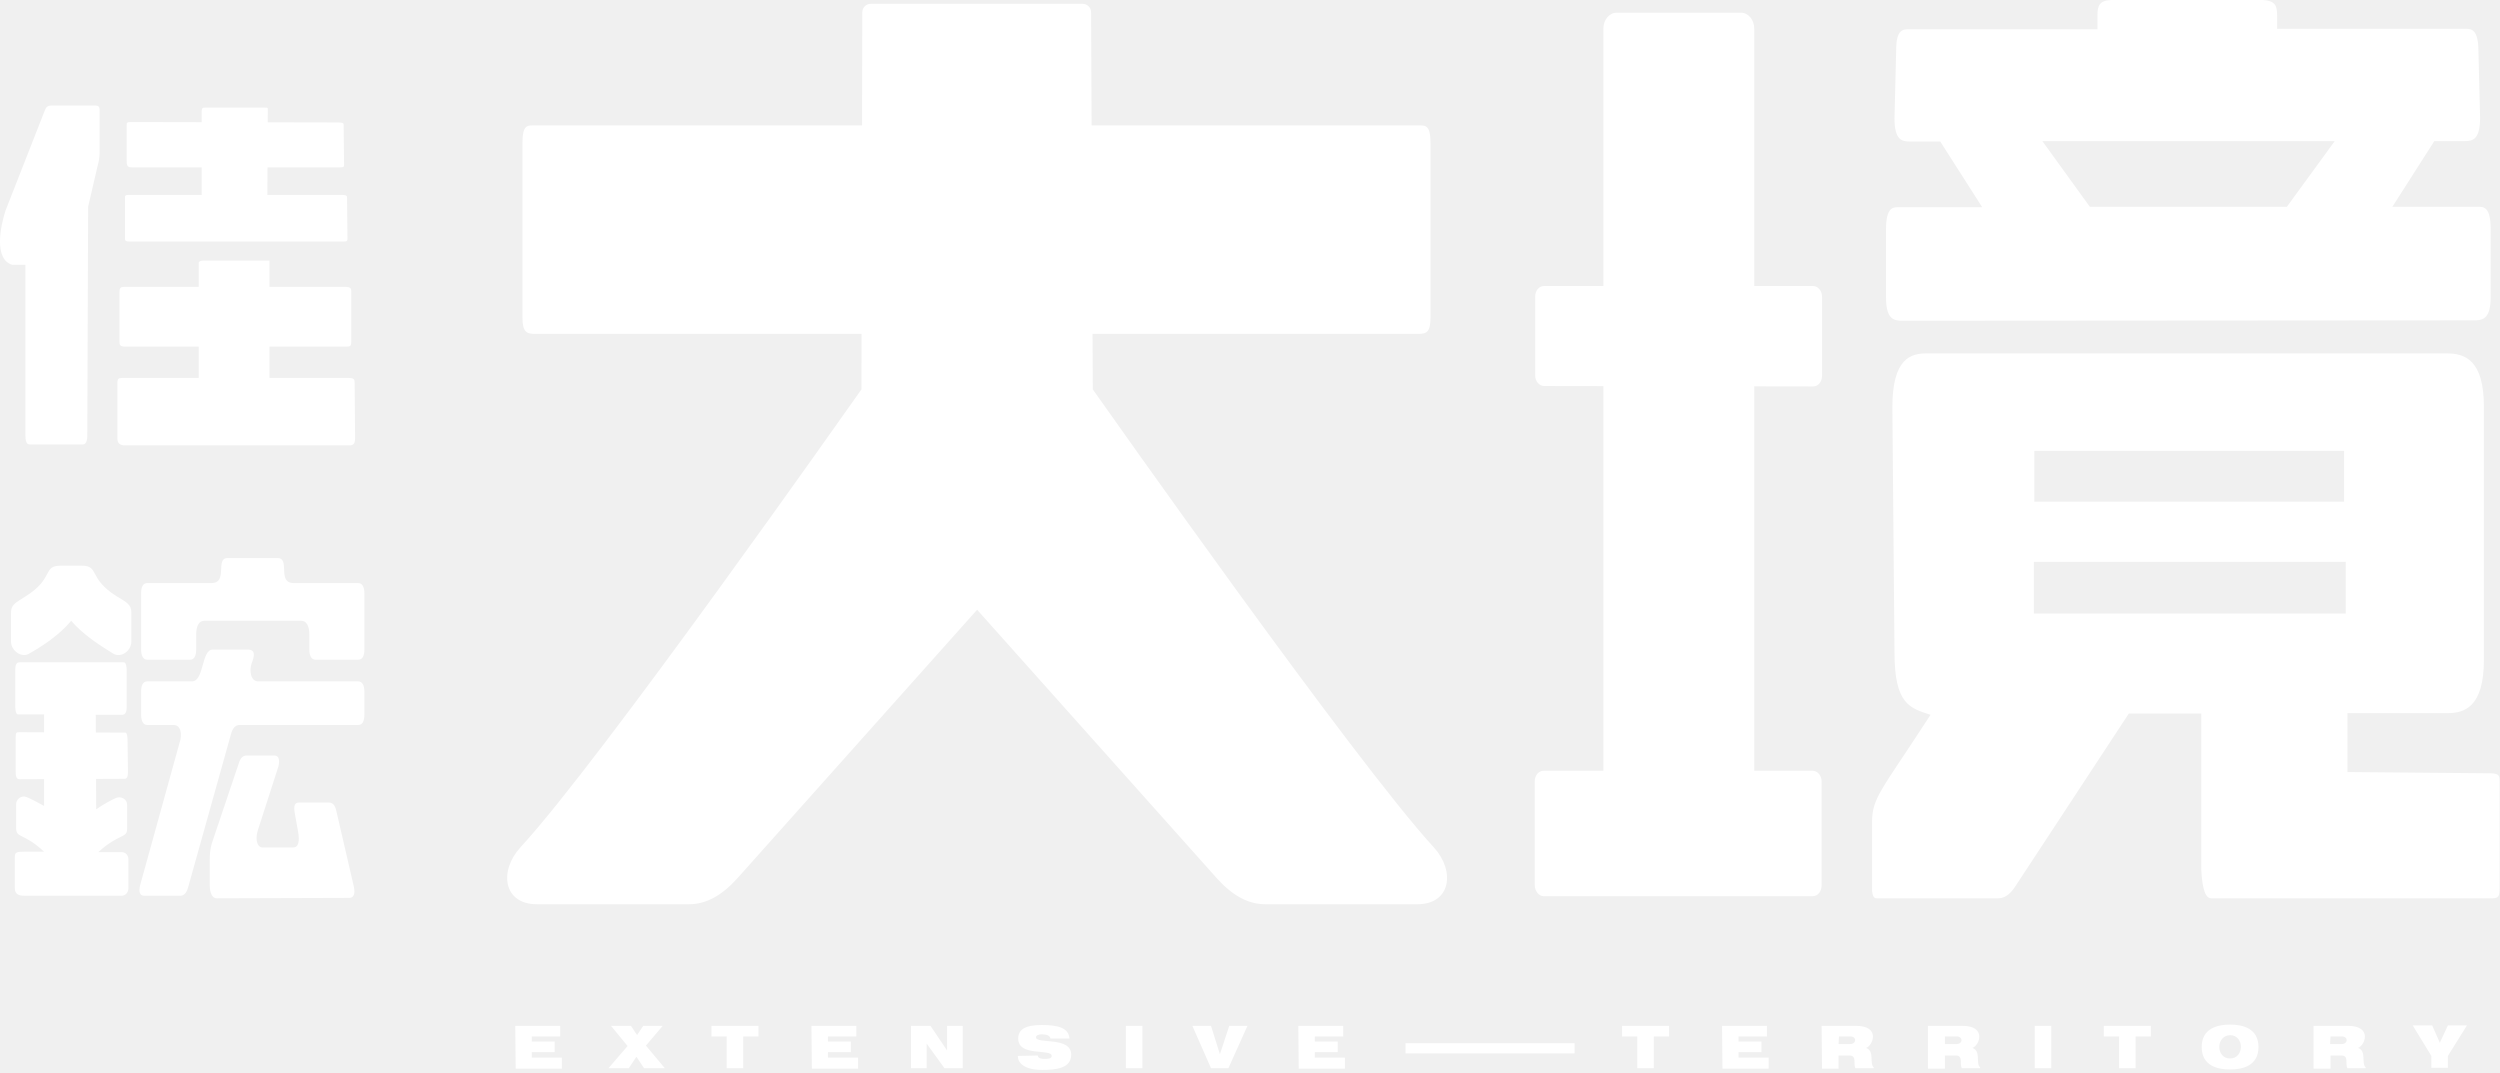
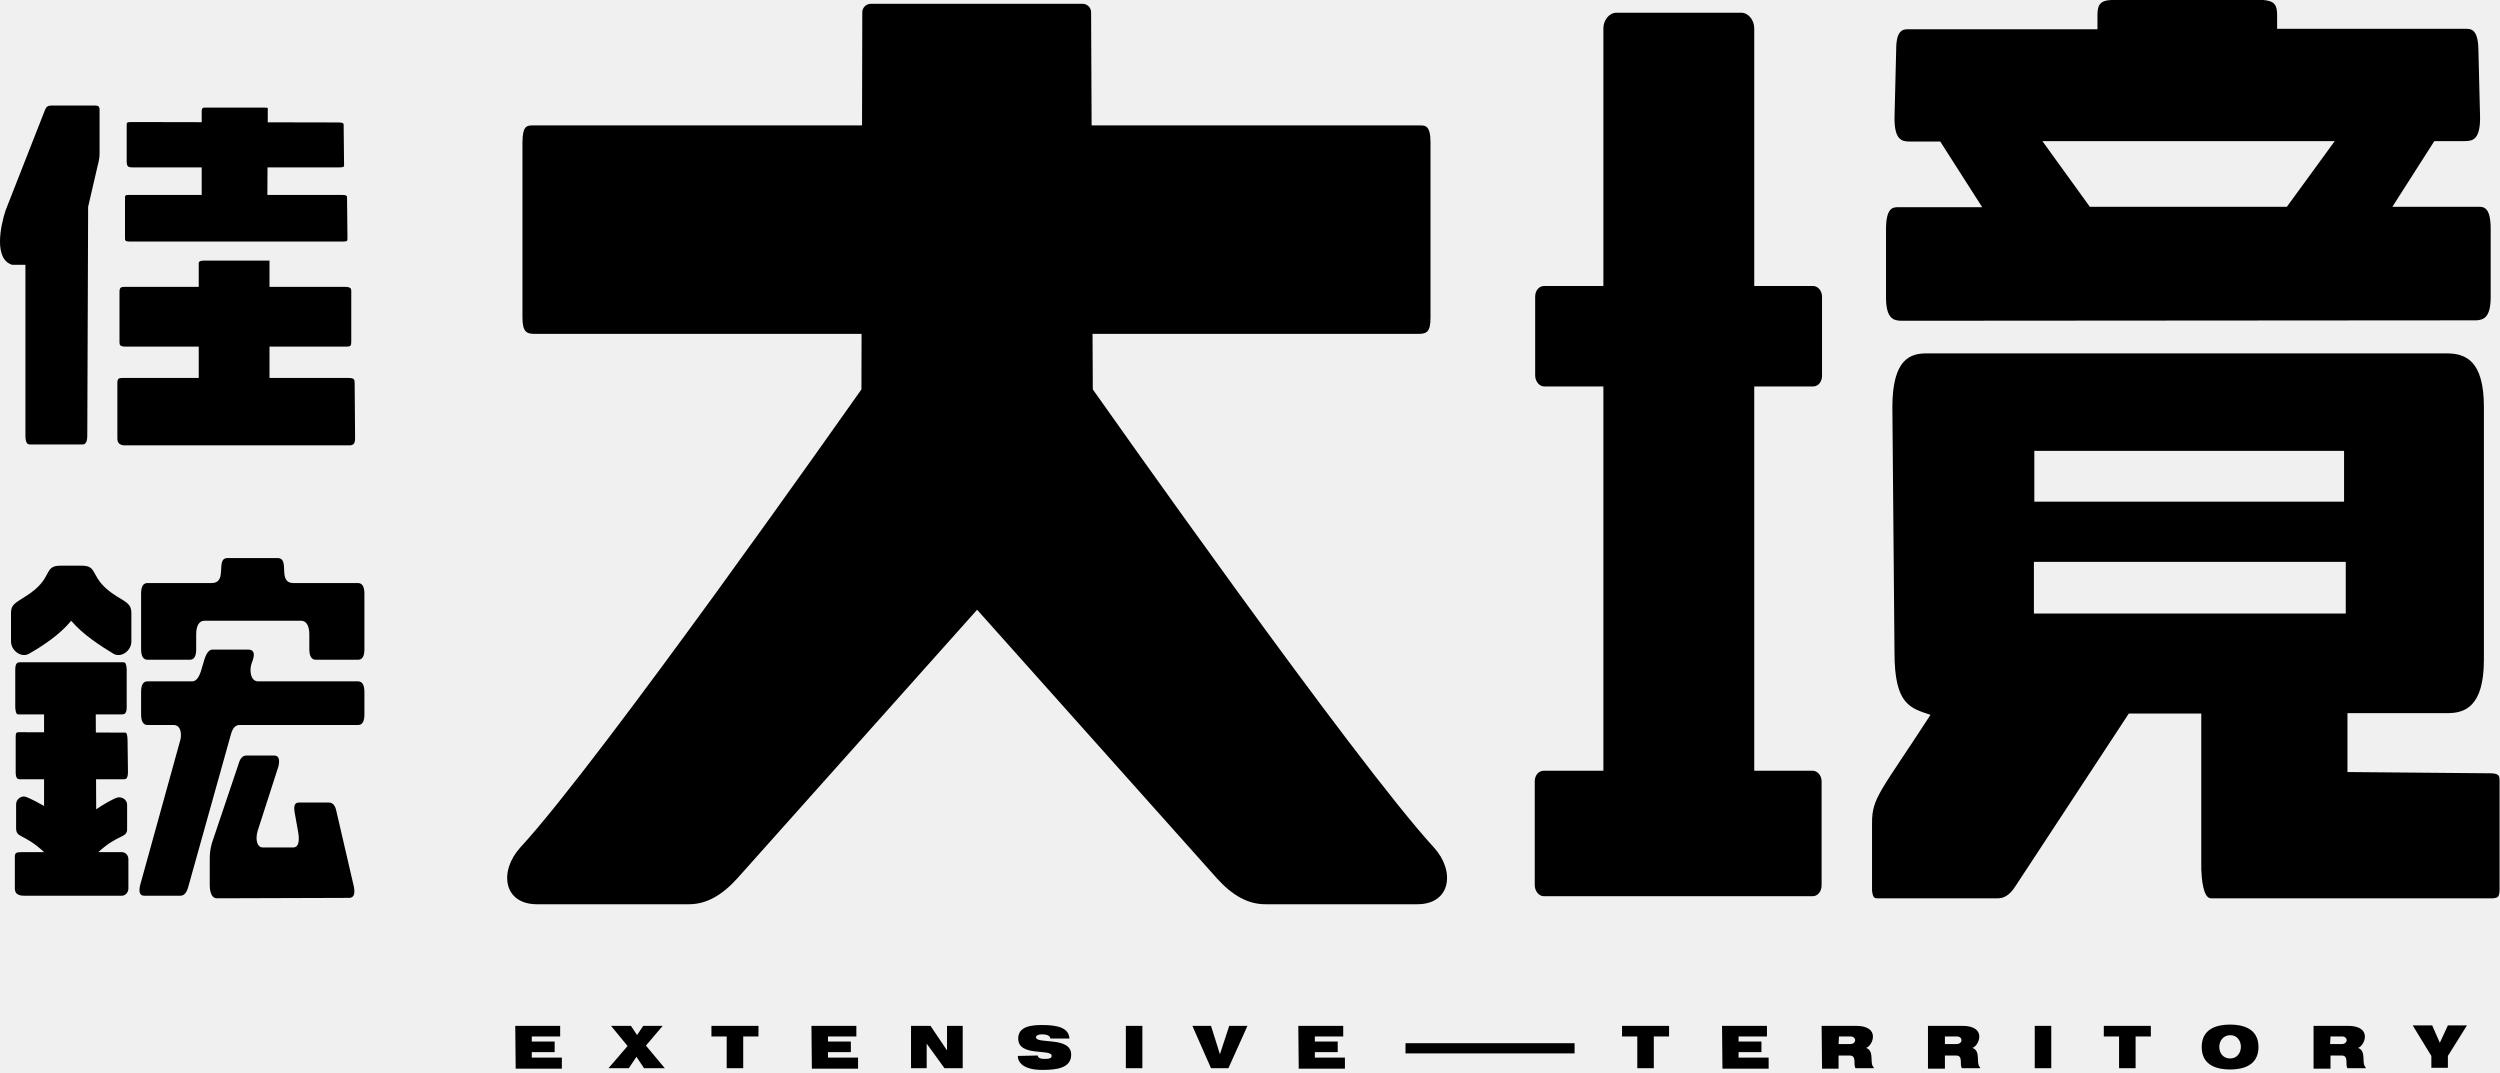
- <svg xmlns="http://www.w3.org/2000/svg" width="590" height="253" viewBox="0 0 590 253" fill="#FFF">
-   <path d="M454.7,83.4c-3.7,0-8.1,1.1-8.1,12.7l0.5,57.9c0,12.3,3.7,13.1,8.5,14.7c-11.8,18.2-13.8,19.5-13.8,25.5v16  c0.2,1.8,0.7,1.8,1.3,1.8h28.4c1,0,2.6-0.3,4.3-3.1l26.6-40.5h17.1v36.8c0.1,2,0.4,6.8,2.3,6.8h66.5c1.2-0.1,1.6-0.3,1.6-2.2v-25.4  c0-1.3-0.1-1.8-1.9-1.9l-34-0.3v-13.9h23.6c4,0,8.6-1.4,8.6-12.6V96c0-11.1-4.5-12.6-8.8-12.6 M480.1,118.4v-12h73.1v12   M553.6,132.6v12.2h-73.6v-12.2 M414,6.7c0-2-1.4-3.7-3.1-3.7h-29.4c-1.7,0-3.1,1.7-3.1,3.7v175.2h-14.1c-1.2,0-2.1,1.1-2.1,2.5  v24.5c0,1.4,1,2.6,2.1,2.6h63.5c1.2,0,2.1-1.1,2.1-2.6v-24.5c0-1.4-1-2.5-2.1-2.5H414 M427.9,91.2c1.2,0,2.1-1.1,2.1-2.5V70  c0-1.4-1-2.5-2.1-2.5l-63.5,0c-1.2,0-2.1,1.1-2.1,2.5v18.6c0,1.4,1,2.5,2.1,2.5 M584.4,75.6c1.7-0.1,3.4-0.6,3.4-5.5V54  c0-5.2-1.7-5.2-2.9-5.2h-20.3l9.9-15.5h7.2c1.9,0,3.6-0.4,3.6-5.5l-0.4-16.2c-0.1-4.8-1.8-4.8-3-4.8h-44.5V3.6  c0-2.3-0.5-3.4-3.3-3.6h-35.8c-2.8,0.1-3.3,1.3-3.3,3.6v3.3h-44.5c-1.3,0-3,0-3,4.8l-0.4,16.2c0,5.1,1.7,5.5,3.6,5.5h7.2l9.9,15.5  H448c-1.2,0-2.9,0-2.9,5.2v16.1c0,4.9,1.7,5.4,3.4,5.5 M551,33.3l-11.3,15.5h-46.5L482,33.3 M257.5,2.9c0-1.1-0.9-2-2-2h-50  c-1.1,0-2,0.9-2,2l-0.2,89c-2.5,3.5-61.5,87.5-80.5,108.1c-5.1,5.6-4,13.4,3.9,13.4h35.9c4,0,7.7-2,11.4-6.1l56.6-63.4l56.6,63.4  c3.7,4.1,7.4,6.1,11.4,6.1h35.9c7.9,0,9-7.8,3.9-13.4c-18.9-20.6-78-104.6-80.5-108.1 M334.6,78.8c2.1,0,3-0.4,3-3.9V33.7  c0-4.1-1.2-4.1-2.5-4.1H125.8c-1.4,0-2.5,0-2.5,4.1v41.2c0,3.5,1,3.9,3,3.9 M121.6,242.1h10.6v2.5h-6.7v1.2h5.4v2.5h-5.4v1.3h7.1  v2.6h-10.9 M150.4,244.2l1.4-2.1h4.6l-6.2,7.3l-1.8,2.7h-4.8 M156.9,252.1H152l-1.8-2.7l-6-7.3h4.7l1.4,2.1 M179,242.1v2.5h-3.6v7.5  h-3.9v-7.5h-3.6v-2.5 M191.5,242.1h10.6v2.5h-6.7v1.2h5.4v2.5h-5.4v1.3h7.1v2.6h-10.9 M215,242.1h4.6l3.9,5.8v-5.8h3.7v10h-4.3  l-4.2-5.8v5.8H215 M244.9,249.1c0.1,0.8,1.2,0.8,1.7,0.8c0.5,0,1.6,0,1.6-0.7c0-1.8-7.9,0.3-7.9-4.1c0-2.1,1.6-3.2,5.5-3.2  c4,0,6.4,0.7,6.6,3.2h-4.5c-0.1-0.7-0.9-1-2-1c-0.7,0-1.4,0.2-1.4,0.7c0,1.7,8.3-0.3,8.3,4.1c0,3.2-3.5,3.6-6.8,3.6  c-4.5,0-5.8-1.8-5.8-3.3 M269.6,252.1h-3.9v-10h3.9 M289.9,252.1h-4.1l-4.4-10h4.4l2.1,6.7l2.2-6.7h4.3 M306.4,242.1H317v2.5h-6.7  v1.2h5.4v2.5h-5.4v1.3h7.1v2.6h-10.9 M393.9,242.1v2.5h-3.6v7.5h-3.9v-7.5h-3.6v-2.5 M507.6,242.1v2.5H504v7.5h-3.9v-7.5h-3.6v-2.5   M406.4,242.1H417v2.5h-6.7v1.2h5.4v2.5h-5.4v1.3h7.1v2.6h-10.9 M429.9,242.1h8.1c5.9,0,4,4.7,2.4,5.2c2.1,0.8,0.7,3.6,1.8,4.6v0.2  h-4.3c-0.6-0.9,0.4-3-1.4-3h-2.6v3.1h-3.9 M433.9,246.4L433.9,246.4l2.7,0c1.6,0,1.6-1.8,0.1-1.8h-2.7 M455,242.1h8.1  c5.9,0,4,4.7,2.4,5.2c2.1,0.8,0.7,3.6,1.8,4.6v0.2H463c-0.6-0.9,0.4-3-1.4-3H459v3.1H455 M459,246.4L459,246.4l2.7,0  c1.6,0,1.6-1.8,0.1-1.8H459 M546,242.1h8.1c5.9,0,4,4.7,2.4,5.2c2.1,0.8,0.7,3.6,1.8,4.6v0.2h-4.3c-0.6-0.9,0.4-3-1.4-3h-2.6v3.1  H546 M549.9,246.4L549.9,246.4l2.7,0c1.6,0,1.6-1.8,0.1-1.8h-2.7 M480.2,242.1h3.9v10h-3.9 M519.6,247.1c0-4.4,3.7-5.3,6.7-5.3  c3,0,6.7,0.9,6.7,5.3c0,4.4-3.7,5.3-6.7,5.3C523.3,252.4,519.6,251.5,519.6,247.1z M526.3,249.8c3.4,0,3.4-5.5,0-5.5  C522.9,244.4,522.9,249.8,526.3,249.8z M577.7,249.2v2.8h-3.9v-2.8l-4.4-7.2h4.6l1.8,4.1l1.9-4.1h4.5 M371.6,248.6v-2.4h-39.9v2.4   M63.2,25.8c0-0.4,0-0.4-0.7-0.4H48.3c-0.5,0-0.6,0.1-0.7,0.7V46H30.4c-0.9,0-0.9,0.2-0.9,0.7v9.5c0,0.5,0,0.8,1.1,0.8l-0.1,0h50.6  c0.9,0,0.9-0.2,0.9-0.8l-0.1-9.5c0-0.4,0-0.7-1.2-0.7H63.1 M80.2,39.5c1,0,1-0.2,1-0.6l-0.1-9.4c0-0.3,0-0.6-1.2-0.6l-49-0.1  c-1,0-1,0.2-1,0.7v8.6c0,1.2,0.4,1.4,1.2,1.4 M63.6,61.5H48.2c-1.2,0-1.3,0.4-1.3,0.5v27.2H28.8c-0.8,0-1.1,0.2-1.1,1.2v13  c0,1.1,0.4,1.5,1.4,1.7h53.6c0.7-0.1,1.1-0.4,1.1-1.7l-0.1-13c0-0.8-0.1-1.2-1.4-1.2H63.6 M81.8,81.8c0.9,0,1.1-0.2,1.1-1.1V68.8  c0-0.6,0-1.1-1.5-1.1h-52c-0.9,0-1.2,0.2-1.2,1.2v11.8c0,0.7,0.1,1.1,1.4,1.1 M20.8,48.8l2.2-9.5c0.3-1.1,0.5-2.1,0.5-3.1V25.7  c-0.1-0.5-0.2-0.8-1.1-0.8H12.2c-0.9,0-1.3,0.3-1.6,1.1L1.3,49.7c-1.2,3.7-2.8,11.5,1.6,12.8H6v40.3c0,2.1,0.7,2.1,1.2,2.1h12.1  c0.5,0,1.3,0,1.3-2.1 M14.3,133.5c-4.3,0-1.5,3-8.2,7.2c-2.5,1.6-3.5,2-3.5,3.9v6.8c0,2.2,2.5,3.9,4.2,2.9c3.2-1.8,7.3-4.5,10-7.8  c2.8,3.3,6.9,5.9,10,7.8c1.8,1,4.2-0.7,4.2-2.9v-6.8c0-1.9-1-2.4-3.5-3.9c-6.7-4.2-4-7.2-8.2-7.2 M54.5,173.3c0.4-1.5,1.1-2.2,2-2.2  h28c1,0,1.5-0.8,1.5-2.5v-5.3c0-1.6-0.5-2.5-1.5-2.5H60.9c-1.8,0-2.1-2.7-1.5-4.3c0.7-1.7,0.9-3.2-0.9-3.2h-8.3  c-2.7,0-2,7.5-4.9,7.5H34.8c-1,0-1.5,0.8-1.5,2.5v5.3c0,1.6,0.5,2.5,1.5,2.5H41c1.8,0,2,2.5,1.4,4.1l-9.3,33.6  c-0.4,1.6-0.2,2.6,1,2.6h8.4c0.9,0,1.5-0.6,1.9-2 M82.4,211.9c1,0,1.5-0.8,1.1-2.7l-4.1-17.7c-0.3-1.5-0.9-2.1-1.8-2.1h-7  c-1,0-1.4,0.6-1,2.7l0.7,3.9c0.2,1,0.7,4-1.1,4H62c-1.3,0-1.8-1.8-1.2-3.9l4.9-15.2c0.3-1.3,0.3-2.6-1-2.6h-6.5  c-0.9,0-1.5,0.6-1.9,2L50,199c-0.4,1.4-0.5,2.5-0.5,3.9v6c0,0.7,0.1,3.1,1.7,3.1 M71.1,146.5c1.2,0,1.9,1.2,1.9,3.2v3.5  c0,1.6,0.5,2.5,1.5,2.5h10c1,0,1.5-0.8,1.5-2.5v-13.1c0-1.6-0.5-2.5-1.5-2.5H69.3c-4,0-0.7-5.9-3.8-5.9H53.7c-3,0,0.2,5.9-3.8,5.9  H34.8c-1,0-1.5,0.8-1.5,2.5v13.1c0,1.6,0.5,2.5,1.5,2.5h10c1,0,1.5-0.8,1.5-2.5v-3.5c0-2,0.7-3.2,1.9-3.2 M22.6,168.7h6.1  c0.6,0,1.2-0.2,1.2-1.8V158c-0.1-1.7-0.5-1.7-0.8-1.7H4.7c-0.6,0-1.1,0.2-1.1,1.8v8.8c0.1,1.7,0.5,1.7,0.7,1.7h6.1l0,21.6  c-0.7-0.4-3.6-2-4.5-2.2c-0.9-0.2-2.1,0.6-2.1,1.8v5.6c0,2.5,1.8,1.1,6.6,5.6H5.7c-1.6,0-2.2,0.1-2.2,1.1v7.5c0,1.8,1.5,1.8,2.6,1.8  h22.6c0.9,0,1.6-0.8,1.6-1.7v-6.9c0-1-0.7-1.7-1.6-1.7h-5.5c4.7-4.3,6.8-3.3,6.8-5.4v-5.8c0-1.1-1.1-1.9-2.2-1.7  c-0.8,0.1-4,2-5.1,2.8 M29.3,183.8c0.4,0,0.9,0,0.9-1.7l-0.1-7.4c0-0.7-0.1-1.8-0.5-1.8l-25.1-0.1c-0.6,0-0.8,0.1-0.8,1.1v8.3  c0,1.7,0.6,1.7,1,1.7" />
+ <svg xmlns="http://www.w3.org/2000/svg" version="1.1" id="圖層_1" x="0px" y="0px" viewBox="0 0 590 253" style="enable-background:new 0 0 590 253;" xml:space="preserve">
+   <path d="M454.7,83.4c-3.7,0-8.1,1.1-8.1,12.7l0.5,57.9c0,12.3,3.7,13.1,8.5,14.7c-11.8,18.2-13.8,19.5-13.8,25.5v16  c0.2,1.8,0.7,1.8,1.3,1.8h28.4c1,0,2.6-0.3,4.3-3.1l26.6-40.5h17.1v36.8c0.1,2,0.4,6.8,2.3,6.8h66.5c1.2-0.1,1.6-0.3,1.6-2.2v-25.4  c0-1.3-0.1-1.8-1.9-1.9l-34-0.3v-13.9h23.6c4,0,8.6-1.4,8.6-12.6V96c0-11.1-4.5-12.6-8.8-12.6 M480.1,118.4v-12h73.1v12   M553.6,132.6v12.2H480v-12.2 M414,6.7c0-2-1.4-3.7-3.1-3.7h-29.4c-1.7,0-3.1,1.7-3.1,3.7v175.2h-14.1c-1.2,0-2.1,1.1-2.1,2.5v24.5  c0,1.4,1,2.6,2.1,2.6h63.5c1.2,0,2.1-1.1,2.1-2.6v-24.5c0-1.4-1-2.5-2.1-2.5H414 M427.9,91.2c1.2,0,2.1-1.1,2.1-2.5V70  c0-1.4-1-2.5-2.1-2.5h-63.5c-1.2,0-2.1,1.1-2.1,2.5v18.6c0,1.4,1,2.6,2.1,2.6 M584.4,75.6c1.7-0.1,3.4-0.6,3.4-5.5V54  c0-5.2-1.7-5.2-2.9-5.2h-20.3l9.9-15.5h7.2c1.9,0,3.6-0.4,3.6-5.5l-0.4-16.2c-0.1-4.8-1.8-4.8-3-4.8h-44.5V3.6  c0-2.3-0.5-3.4-3.3-3.6h-35.8c-2.8,0.1-3.3,1.3-3.3,3.6v3.3h-44.5c-1.3,0-3,0-3,4.8l-0.4,16.2c0,5.1,1.7,5.5,3.6,5.5h7.2l9.9,15.5  H448c-1.2,0-2.9,0-2.9,5.2v16.1c0,4.9,1.7,5.4,3.4,5.5 M551,33.3l-11.3,15.5h-46.5L482,33.3 M257.5,2.9c0-1.1-0.9-2-2-2h-50  c-1.1,0-2,0.9-2,2l-0.2,89c-2.5,3.5-61.5,87.5-80.5,108.1c-5.1,5.6-4,13.4,3.9,13.4h35.9c4,0,7.7-2,11.4-6.1l56.6-63.4l56.6,63.4  c3.7,4.1,7.4,6.1,11.4,6.1h35.9c7.9,0,9-7.8,3.9-13.4c-18.9-20.6-78-104.6-80.5-108.1 M334.6,78.8c2.1,0,3-0.4,3-3.9V33.7  c0-4.1-1.2-4.1-2.5-4.1H125.8c-1.4,0-2.5,0-2.5,4.1v41.2c0,3.5,1,3.9,3,3.9 M121.6,242.1h10.6v2.5h-6.7v1.2h5.4v2.5h-5.4v1.3h7.1  v2.6h-10.9 M150.4,244.2l1.4-2.1h4.6l-6.2,7.3l-1.8,2.7h-4.8 M156.9,252.1H152l-1.8-2.7l-6-7.3h4.7l1.4,2.1 M179,242.1v2.5h-3.6v7.5  h-3.9v-7.5h-3.6v-2.5 M191.5,242.1h10.6v2.5h-6.7v1.2h5.4v2.5h-5.4v1.3h7.1v2.6h-10.9 M215,242.1h4.6l3.9,5.8v-5.8h3.7v10h-4.3  l-4.2-5.8v5.8H215 M244.9,249.1c0.1,0.8,1.2,0.8,1.7,0.8s1.6,0,1.6-0.7c0-1.8-7.9,0.3-7.9-4.1c0-2.1,1.6-3.2,5.5-3.2  c4,0,6.4,0.7,6.6,3.2h-4.5c-0.1-0.7-0.9-1-2-1c-0.7,0-1.4,0.2-1.4,0.7c0,1.7,8.3-0.3,8.3,4.1c0,3.2-3.5,3.6-6.8,3.6  c-4.5,0-5.8-1.8-5.8-3.3 M269.6,252.1h-3.9v-10h3.9 M289.9,252.1h-4.1l-4.4-10h4.4l2.1,6.7l2.2-6.7h4.3 M306.4,242.1H317v2.5h-6.7  v1.2h5.4v2.5h-5.4v1.3h7.1v2.6h-10.9 M393.9,242.1v2.5h-3.6v7.5h-3.9v-7.5h-3.6v-2.5 M507.6,242.1v2.5H504v7.5h-3.9v-7.5h-3.6v-2.5   M406.4,242.1H417v2.5h-6.7v1.2h5.4v2.5h-5.4v1.3h7.1v2.6h-10.9 M429.9,242.1h8.1c5.9,0,4,4.7,2.4,5.2c2.1,0.8,0.7,3.6,1.8,4.6v0.2  h-4.3c-0.6-0.9,0.4-3-1.4-3h-2.6v3.1H430 M433.9,246.4L433.9,246.4h2.7c1.6,0,1.6-1.8,0.1-1.8H434 M455,242.1h8.1  c5.9,0,4,4.7,2.4,5.2c2.1,0.8,0.7,3.6,1.8,4.6v0.2H463c-0.6-0.9,0.4-3-1.4-3H459v3.1h-4 M459,246.4L459,246.4h2.7  c1.6,0,1.6-1.8,0.1-1.8H459 M546,242.1h8.1c5.9,0,4,4.7,2.4,5.2c2.1,0.8,0.7,3.6,1.8,4.6v0.2H554c-0.6-0.9,0.4-3-1.4-3H550v3.1h-4   M549.9,246.4L549.9,246.4h2.7c1.6,0,1.6-1.8,0.1-1.8H550 M480.2,242.1h3.9v10h-3.9 M519.6,247.1c0-4.4,3.7-5.3,6.7-5.3  s6.7,0.9,6.7,5.3c0,4.4-3.7,5.3-6.7,5.3C523.3,252.4,519.6,251.5,519.6,247.1z M526.3,249.8c3.4,0,3.4-5.5,0-5.5  C522.9,244.4,522.9,249.8,526.3,249.8z M577.7,249.2v2.8h-3.9v-2.8l-4.4-7.2h4.6l1.8,4.1l1.9-4.1h4.5 M371.6,248.6v-2.4h-39.9v2.4   M63.2,25.8c0-0.4,0-0.4-0.7-0.4H48.3c-0.5,0-0.6,0.1-0.7,0.7V46H30.4c-0.9,0-0.9,0.2-0.9,0.7v9.5c0,0.5,0,0.8,1.1,0.8h-0.1h50.6  c0.9,0,0.9-0.2,0.9-0.8l-0.1-9.5c0-0.4,0-0.7-1.2-0.7H63.1 M80.2,39.5c1,0,1-0.2,1-0.6l-0.1-9.4c0-0.3,0-0.6-1.2-0.6l-49-0.1  c-1,0-1,0.2-1,0.7v8.6c0,1.2,0.4,1.4,1.2,1.4 M63.6,61.5H48.2c-1.2,0-1.3,0.4-1.3,0.5v27.2H28.8c-0.8,0-1.1,0.2-1.1,1.2v13  c0,1.1,0.4,1.5,1.4,1.7h53.6c0.7-0.1,1.1-0.4,1.1-1.7l-0.1-13c0-0.8-0.1-1.2-1.4-1.2H63.6 M81.8,81.8c0.9,0,1.1-0.2,1.1-1.1V68.8  c0-0.6,0-1.1-1.5-1.1h-52c-0.9,0-1.2,0.2-1.2,1.2v11.8c0,0.7,0.1,1.1,1.4,1.1 M20.8,48.8l2.2-9.5c0.3-1.1,0.5-2.1,0.5-3.1V25.7  c-0.1-0.5-0.2-0.8-1.1-0.8H12.2c-0.9,0-1.3,0.3-1.6,1.1L1.3,49.7c-1.2,3.7-2.8,11.5,1.6,12.8H6v40.3c0,2.1,0.7,2.1,1.2,2.1h12.1  c0.5,0,1.3,0,1.3-2.1 M14.3,133.5c-4.3,0-1.5,3-8.2,7.2c-2.5,1.6-3.5,2-3.5,3.9v6.8c0,2.2,2.5,3.9,4.2,2.9c3.2-1.8,7.3-4.5,10-7.8  c2.8,3.3,6.9,5.9,10,7.8c1.8,1,4.2-0.7,4.2-2.9v-6.8c0-1.9-1-2.4-3.5-3.9c-6.7-4.2-4-7.2-8.2-7.2 M54.5,173.3c0.4-1.5,1.1-2.2,2-2.2  h28c1,0,1.5-0.8,1.5-2.5v-5.3c0-1.6-0.5-2.5-1.5-2.5H60.9c-1.8,0-2.1-2.7-1.5-4.3c0.7-1.7,0.9-3.2-0.9-3.2h-8.3  c-2.7,0-2,7.5-4.9,7.5H34.8c-1,0-1.5,0.8-1.5,2.5v5.3c0,1.6,0.5,2.5,1.5,2.5H41c1.8,0,2,2.5,1.4,4.1l-9.3,33.6  c-0.4,1.6-0.2,2.6,1,2.6h8.4c0.9,0,1.5-0.6,1.9-2 M82.4,211.9c1,0,1.5-0.8,1.1-2.7l-4.1-17.7c-0.3-1.5-0.9-2.1-1.8-2.1h-7  c-1,0-1.4,0.6-1,2.7l0.7,3.9c0.2,1,0.7,4-1.1,4H62c-1.3,0-1.8-1.8-1.2-3.9l4.9-15.2c0.3-1.3,0.3-2.6-1-2.6h-6.5  c-0.9,0-1.5,0.6-1.9,2L50,199c-0.4,1.4-0.5,2.5-0.5,3.9v6c0,0.7,0.1,3.1,1.7,3.1 M69.3,137.6c-4,0-0.7-5.9-3.8-5.9H53.7  c-3,0,0.2,5.9-3.8,5.9 M34.8,137.6c-1,0-1.5,0.8-1.5,2.5v13.1c0,1.6,0.5,2.5,1.5,2.5h10c1,0,1.5-0.8,1.5-2.5v-3.5  c0-2,0.7-3.2,1.9-3.2h22.9c1.2,0,1.9,1.2,1.9,3.2v3.5c0,1.6,0.5,2.5,1.5,2.5h10c1,0,1.5-0.8,1.5-2.5v-13.1c0-1.6-0.5-2.5-1.5-2.5   M22.6,168.6h6.1c0.6,0,1.2-0.1,1.2-1.7V158c-0.1-1.7-0.5-1.7-0.8-1.7H4.7c-0.6,0-1.1,0.2-1.1,1.8v8.8c0.1,1.7,0.5,1.7,0.7,1.7h6.1  v21.6c-0.7-0.4-3.6-2-4.5-2.2s-2.1,0.6-2.1,1.8v5.6c0,2.5,1.8,1.2,6.6,5.7H5.7c-1.6,0-2.2,0-2.2,1v7.5c0,1.8,1.5,1.8,2.6,1.8h22.6  c0.9,0,1.6-0.8,1.6-1.7v-6.9c0-1-0.7-1.7-1.6-1.7h-5.5c4.7-4.3,6.8-3.3,6.8-5.4v-5.8c0-1.1-1.1-1.9-2.2-1.7c-0.8,0.1-4,2-5.1,2.8   M29.3,183.9c0.4,0,0.9-0.1,0.9-1.8l-0.1-7.4c0-0.7-0.1-1.8-0.5-1.8l-25.1-0.1c-0.6,0-0.8,0.1-0.8,1.1v8.3c0,1.7,0.6,1.7,1,1.7" />
</svg>
